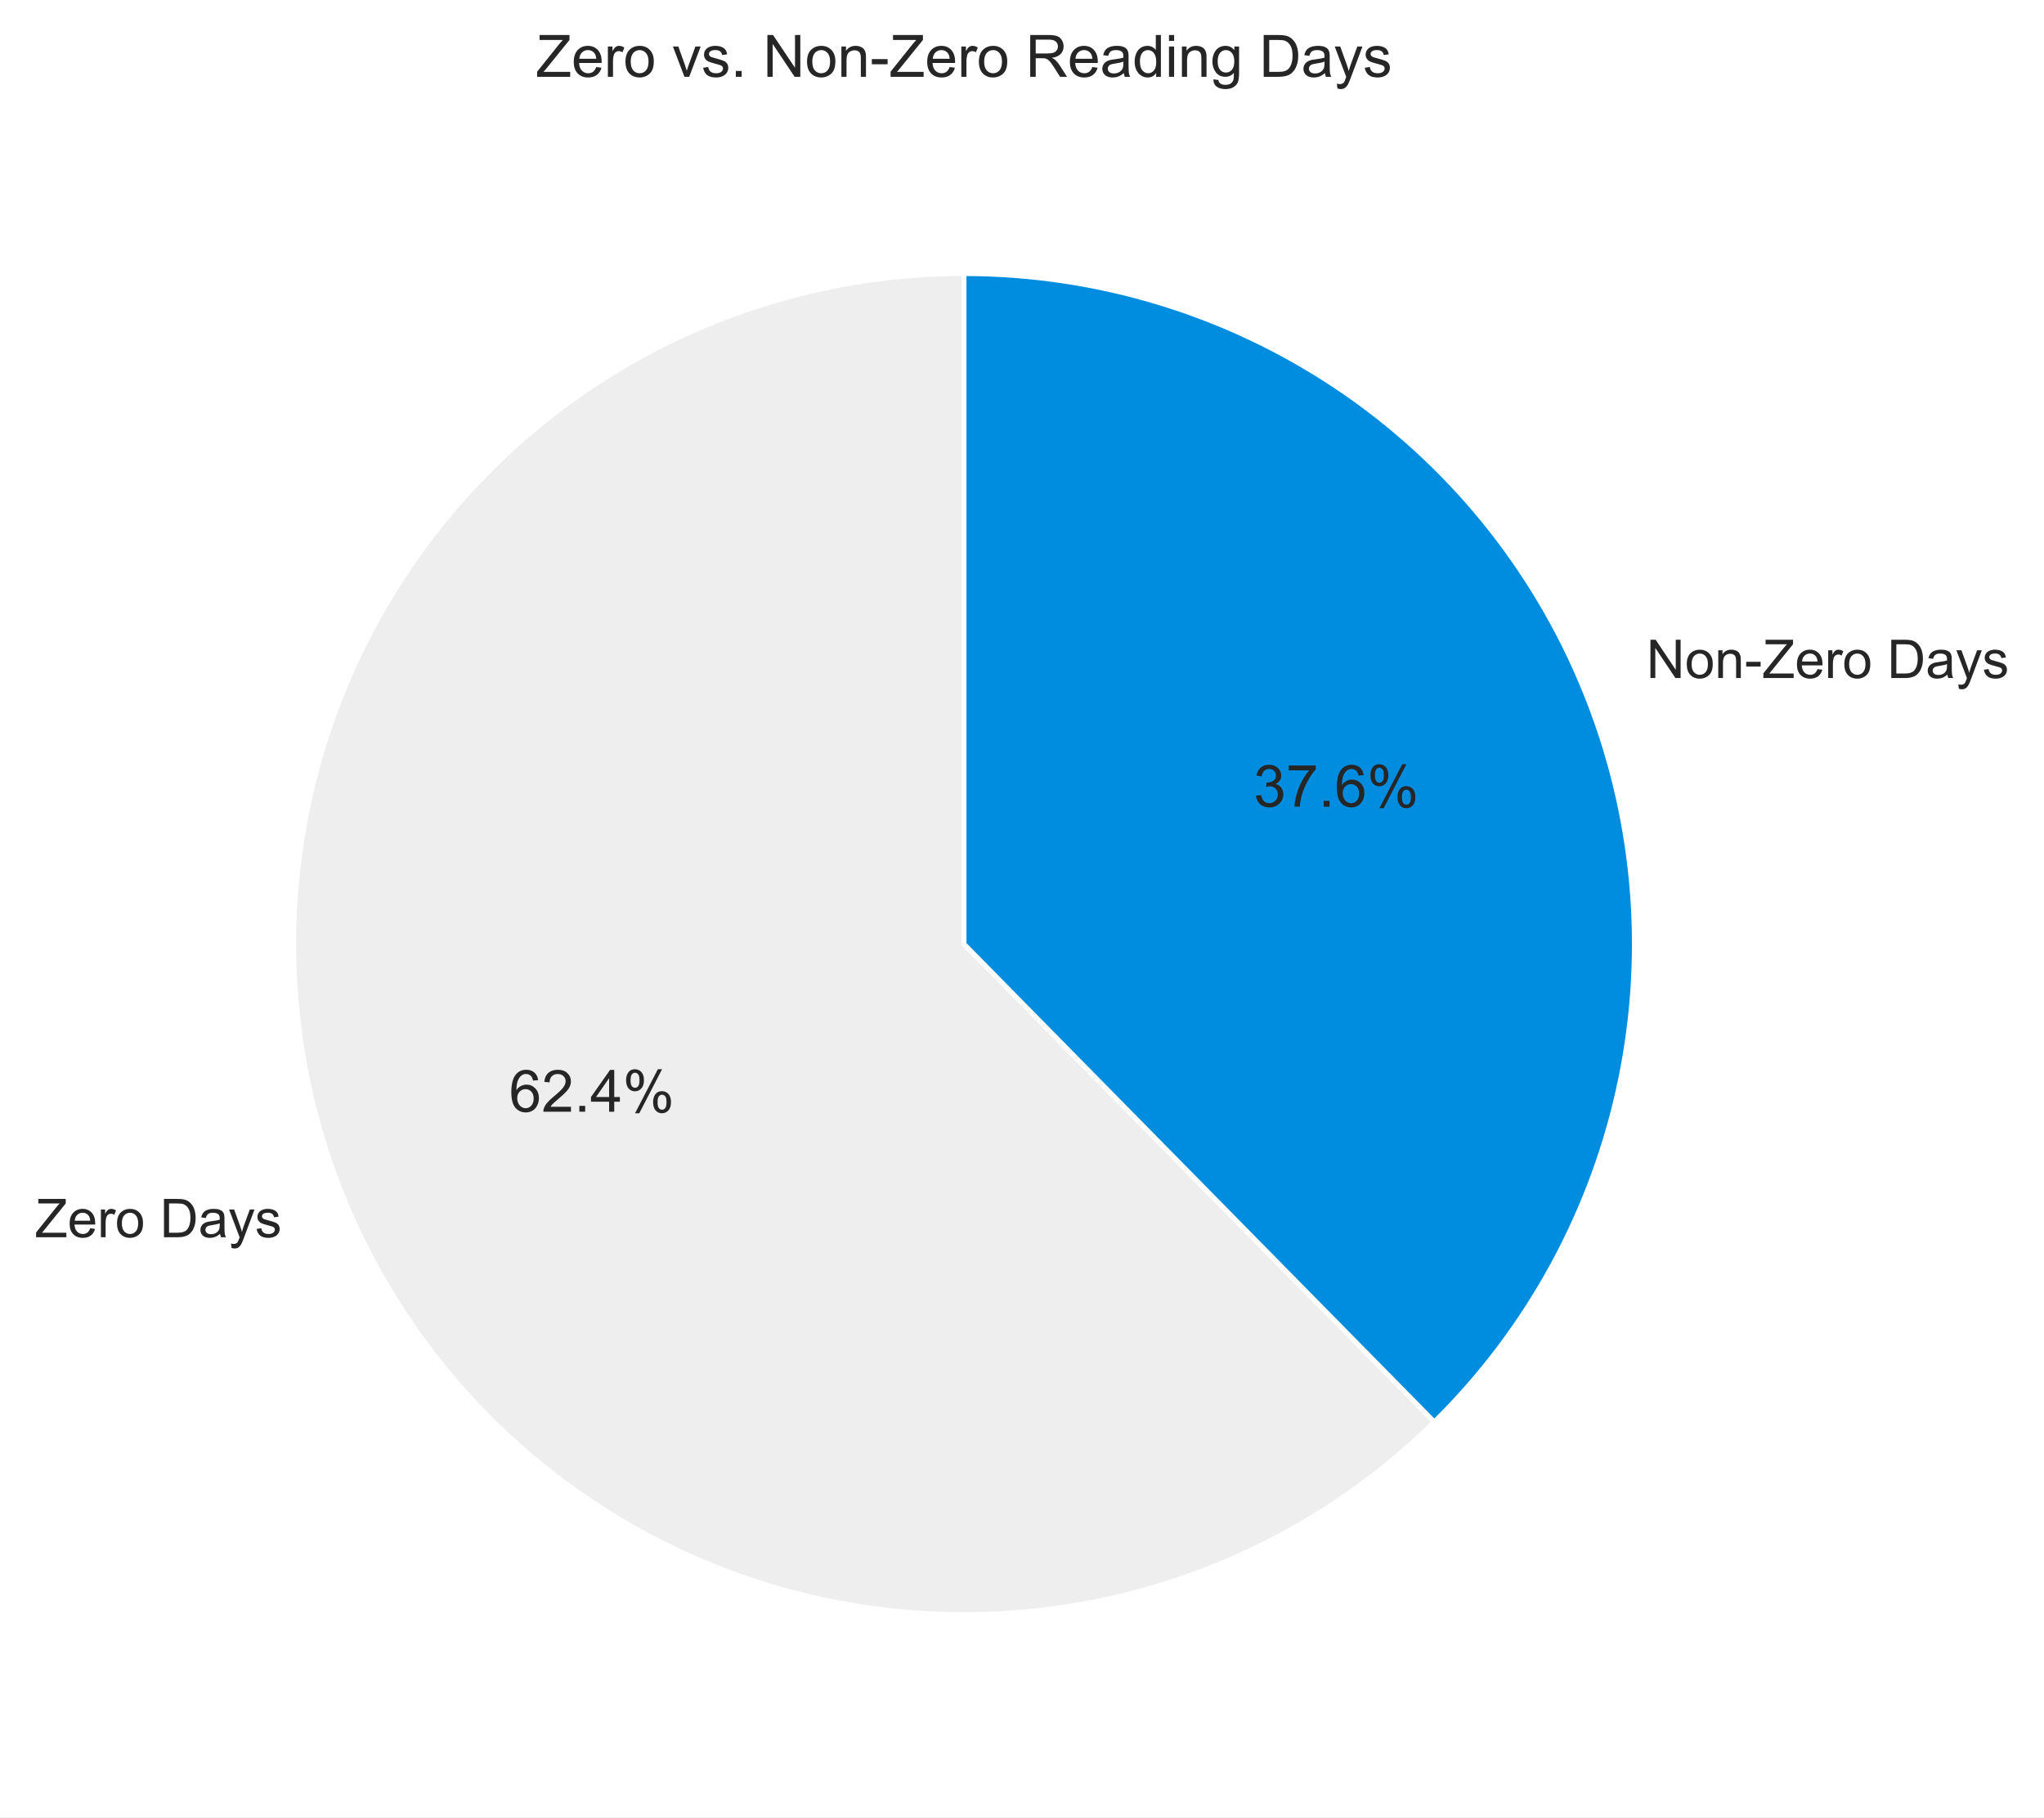
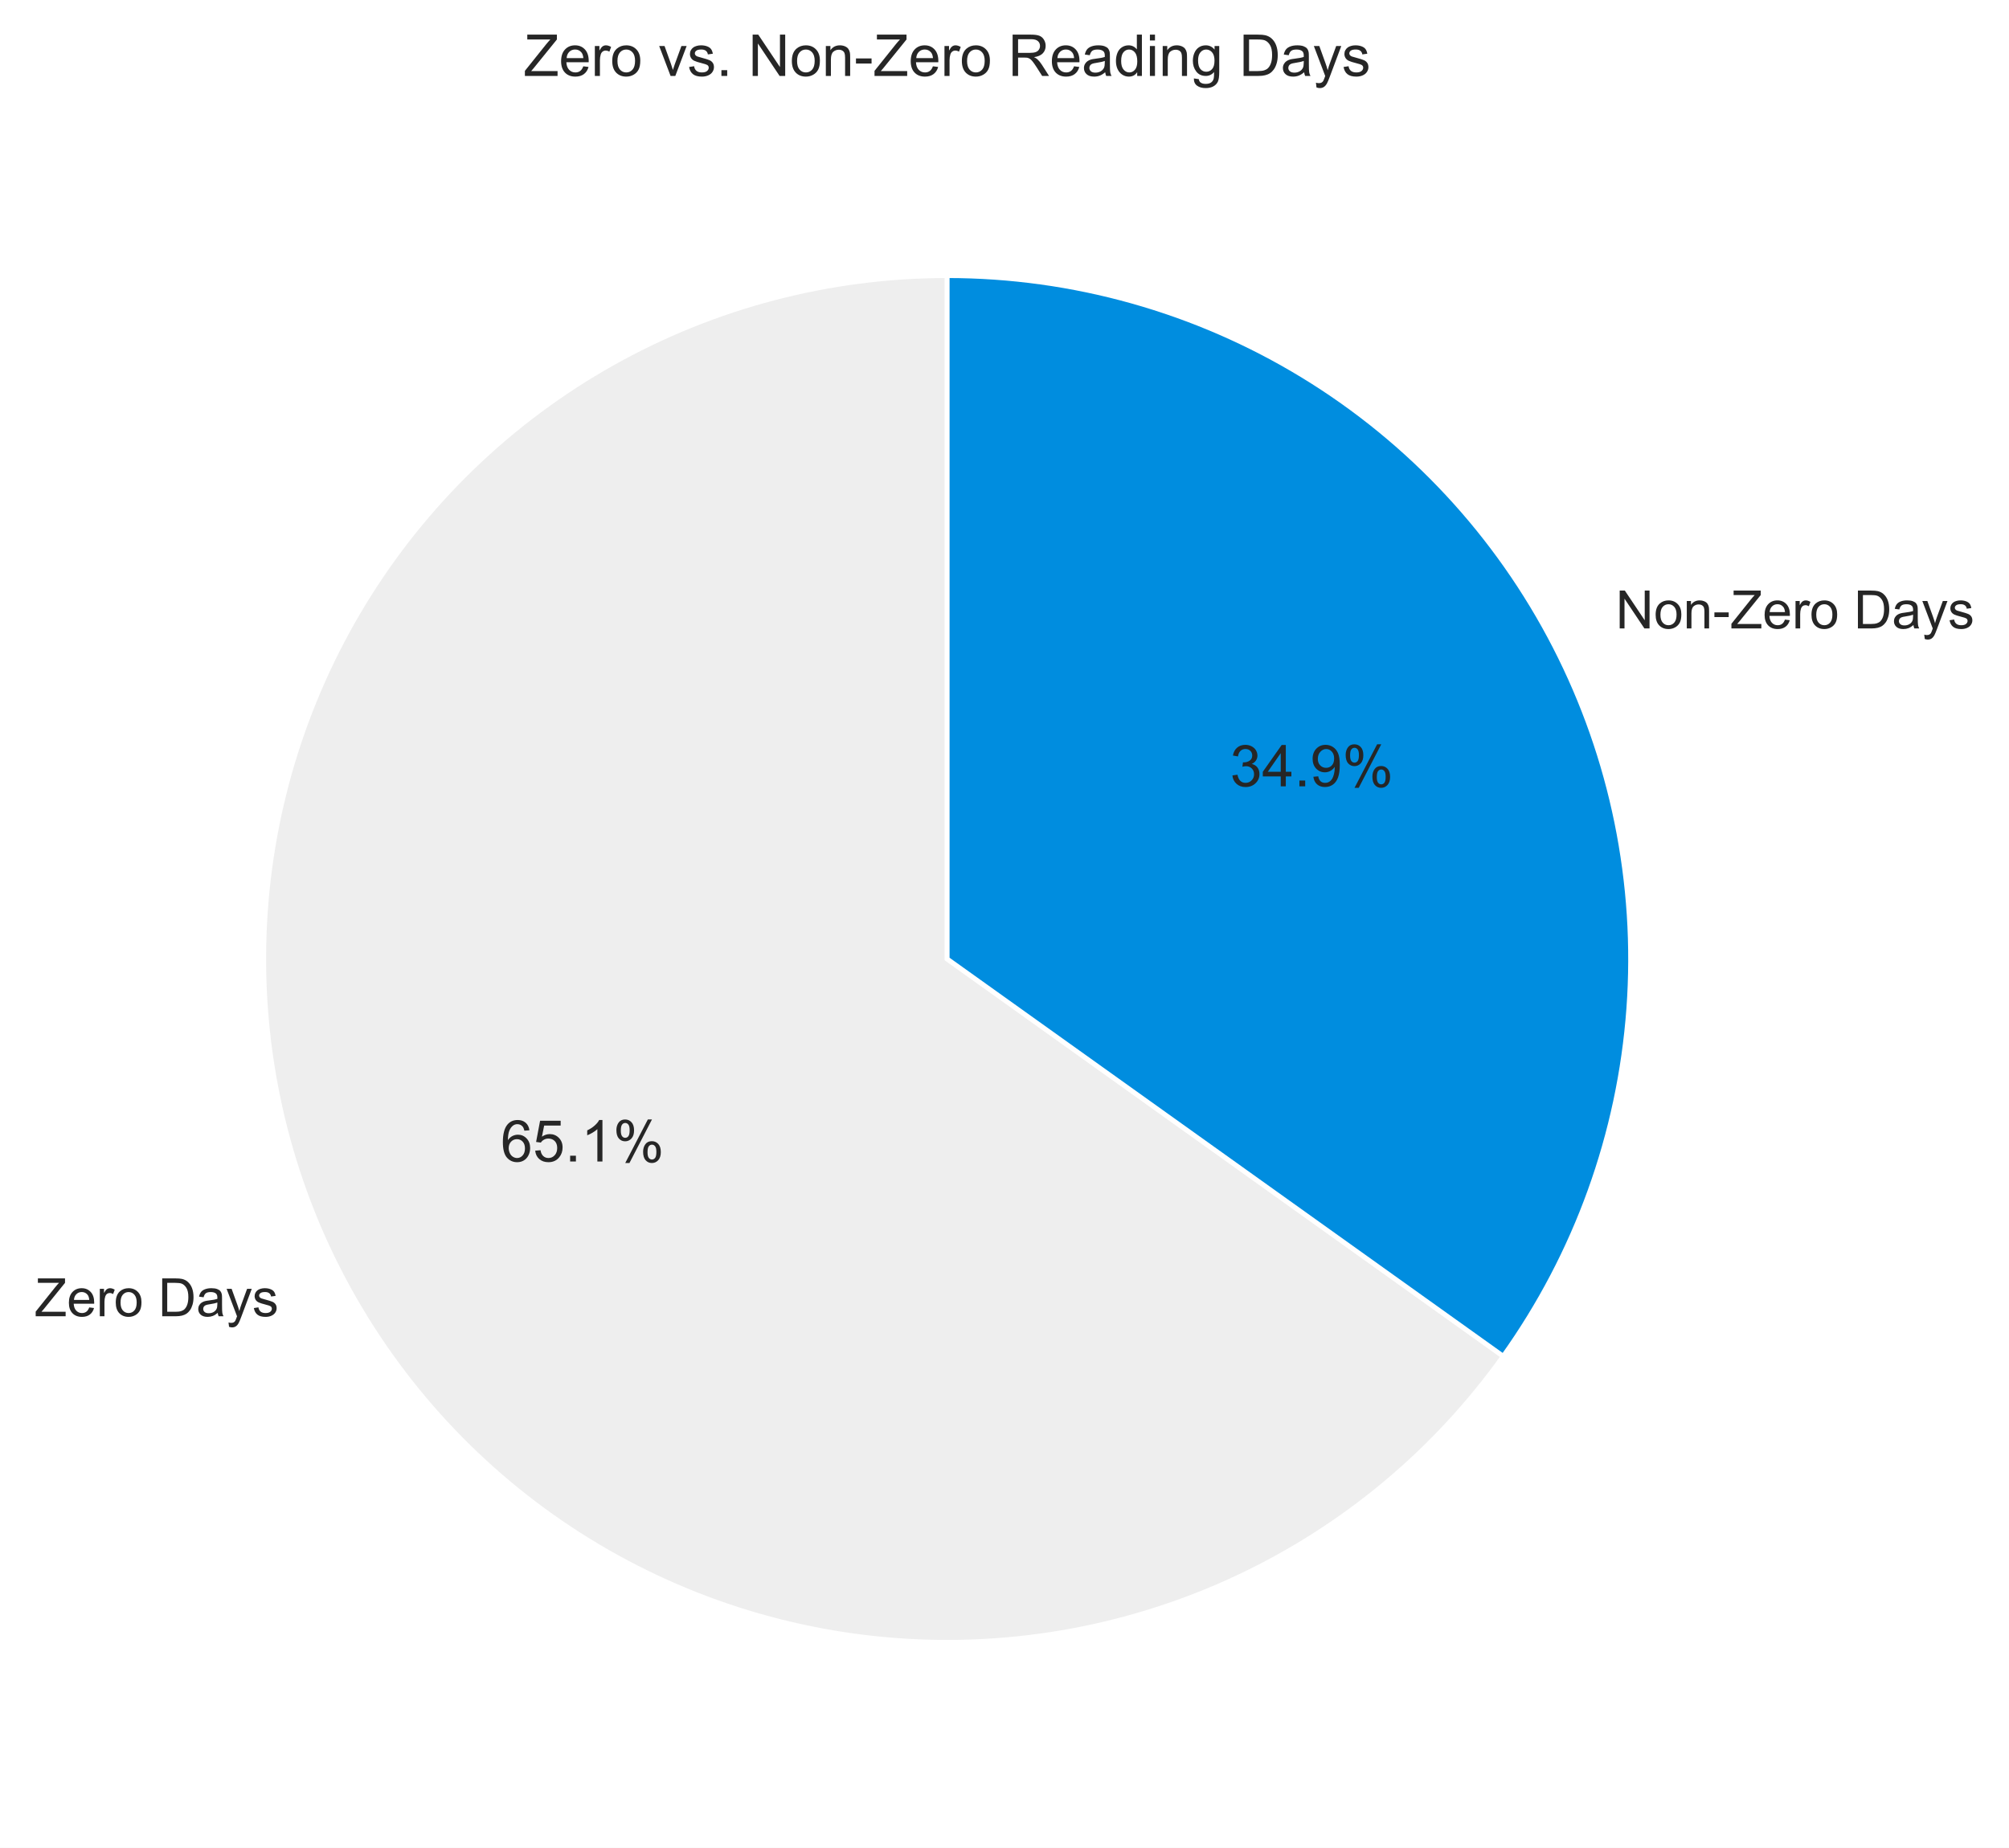
- <svg xmlns="http://www.w3.org/2000/svg" xmlns:xlink="http://www.w3.org/1999/xlink" width="420.348pt" height="373.625pt" viewBox="0 0 420.348 373.625" version="1.1">
+ <svg xmlns="http://www.w3.org/2000/svg" xmlns:xlink="http://www.w3.org/1999/xlink" width="417.664pt" height="384.209pt" viewBox="0 0 417.664 384.209" version="1.1">
  <defs>
    <style type="text/css">*{stroke-linejoin: round; stroke-linecap: butt}</style>
  </defs>
  <g id="figure_1">
    <g id="patch_1">
-       <path d="M 0 373.625  L 420.348 373.625  L 420.348 -0  L 0 -0  z " style="fill: #ffffff" />
+       <path d="M 0 384.209  L 417.664 384.209  L 417.664 0  L 0 0  z " style="fill: #ffffff" />
    </g>
    <g id="axes_1">
      <g id="matplotlib.axis_1" />
      <g id="matplotlib.axis_2" />
      <g id="patch_2">
-         <path d="M 198.254 56.253  C 175.63 56.253 153.35 61.822 133.388 72.467  C 113.425 83.113 96.387 98.51 83.781 117.297  C 71.176 136.083 63.386 157.687 61.103 180.195  C 58.82 202.703 62.112 225.431 70.689 246.366  C 79.265 267.301 92.865 285.806 110.283 300.244  C 127.701 314.681 148.409 324.61 170.572 329.153  C 192.734 333.696 215.678 332.714 237.372 326.295  C 259.066 319.875 278.849 308.212 294.97 292.34  L 198.254 194.107  z " style="fill: #eeeeee; stroke: #ffffff; stroke-linejoin: miter" />
+         <path d="M 196.912 57.311  C 172.555 57.311 148.602 63.574 127.362 75.497  C 106.122 87.419 88.301 104.606 75.615 125.399  C 62.93 146.192 55.801 169.902 54.917 194.243  C 54.033 218.584 59.423 242.748 70.567 264.407  C 81.711 286.065 98.239 304.499 118.558 317.931  C 138.877 331.362 162.312 339.346 186.605 341.113  C 210.898 342.88 235.242 338.371 257.291 328.02  C 279.34 317.67 298.361 301.822 312.521 282.004  L 196.912 199.399  z " style="fill: #eeeeee; stroke: #ffffff; stroke-linejoin: miter" />
      </g>
      <g id="patch_3">
-         <path d="M 294.97 292.34  C 314.462 273.149 327.807 248.585 333.3 221.789  C 338.793 194.993 336.188 167.16 325.818 141.848  C 315.449 116.537 297.778 94.875 275.064 79.635  C 252.35 64.394 225.607 56.253 198.254 56.253  L 198.254 194.107  z " style="fill: #008ddf; stroke: #ffffff; stroke-linejoin: miter" />
+         <path d="M 312.521 282.004  C 327.698 260.762 336.732 235.743 338.625 209.706  C 340.519 183.668 335.201 157.606 323.257 134.392  C 311.313 111.178 293.199 91.699 270.912 78.103  C 248.626 64.506 223.018 57.311 196.912 57.311  L 196.912 199.399  z " style="fill: #008ddf; stroke: #ffffff; stroke-linejoin: miter" />
      </g>
      <g id="text_1">
-         <g style="fill: #262626" transform="translate(7.2 254.3712) scale(0.11 -0.11)">
+         <g style="fill: #262626" transform="translate(7.2 273.6868) scale(0.11 -0.11)">
          <defs>
            <path id="ArialMT-5a" d="M 128 0  L 128 563  L 2475 3497  Q 2725 3809 2950 4041  L 394 4041  L 394 4581  L 3675 4581  L 3675 4041  L 1103 863  L 825 541  L 3750 541  L 3750 0  L 128 0  z " transform="scale(0.015625)" />
            <path id="ArialMT-65" d="M 2694 1069  L 3275 997  Q 3138 488 2766 206  Q 2394 -75 1816 -75  Q 1088 -75 661 373  Q 234 822 234 1631  Q 234 2469 665 2931  Q 1097 3394 1784 3394  Q 2450 3394 2872 2941  Q 3294 2488 3294 1666  Q 3294 1616 3291 1516  L 816 1516  Q 847 969 1125 678  Q 1403 388 1819 388  Q 2128 388 2347 550  Q 2566 713 2694 1069  z M 847 1978  L 2700 1978  Q 2663 2397 2488 2606  Q 2219 2931 1791 2931  Q 1403 2931 1139 2672  Q 875 2413 847 1978  z " transform="scale(0.015625)" />
            <path id="ArialMT-72" d="M 416 0  L 416 3319  L 922 3319  L 922 2816  Q 1116 3169 1280 3281  Q 1444 3394 1641 3394  Q 1925 3394 2219 3213  L 2025 2691  Q 1819 2813 1613 2813  Q 1428 2813 1281 2702  Q 1134 2591 1072 2394  Q 978 2094 978 1738  L 978 0  L 416 0  z " transform="scale(0.015625)" />
            <path id="ArialMT-6f" d="M 213 1659  Q 213 2581 725 3025  Q 1153 3394 1769 3394  Q 2453 3394 2887 2945  Q 3322 2497 3322 1706  Q 3322 1066 3130 698  Q 2938 331 2570 128  Q 2203 -75 1769 -75  Q 1072 -75 642 372  Q 213 819 213 1659  z M 791 1659  Q 791 1022 1069 705  Q 1347 388 1769 388  Q 2188 388 2466 706  Q 2744 1025 2744 1678  Q 2744 2294 2464 2611  Q 2184 2928 1769 2928  Q 1347 2928 1069 2612  Q 791 2297 791 1659  z " transform="scale(0.015625)" />
            <path id="ArialMT-20" transform="scale(0.015625)" />
            <path id="ArialMT-44" d="M 494 0  L 494 4581  L 2072 4581  Q 2606 4581 2888 4516  Q 3281 4425 3559 4188  Q 3922 3881 4101 3404  Q 4281 2928 4281 2316  Q 4281 1794 4159 1391  Q 4038 988 3847 723  Q 3656 459 3429 307  Q 3203 156 2883 78  Q 2563 0 2147 0  L 494 0  z M 1100 541  L 2078 541  Q 2531 541 2789 625  Q 3047 709 3200 863  Q 3416 1078 3536 1442  Q 3656 1806 3656 2325  Q 3656 3044 3420 3430  Q 3184 3816 2847 3947  Q 2603 4041 2063 4041  L 1100 4041  L 1100 541  z " transform="scale(0.015625)" />
            <path id="ArialMT-61" d="M 2588 409  Q 2275 144 1986 34  Q 1697 -75 1366 -75  Q 819 -75 525 192  Q 231 459 231 875  Q 231 1119 342 1320  Q 453 1522 633 1644  Q 813 1766 1038 1828  Q 1203 1872 1538 1913  Q 2219 1994 2541 2106  Q 2544 2222 2544 2253  Q 2544 2597 2384 2738  Q 2169 2928 1744 2928  Q 1347 2928 1158 2789  Q 969 2650 878 2297  L 328 2372  Q 403 2725 575 2942  Q 747 3159 1072 3276  Q 1397 3394 1825 3394  Q 2250 3394 2515 3294  Q 2781 3194 2906 3042  Q 3031 2891 3081 2659  Q 3109 2516 3109 2141  L 3109 1391  Q 3109 606 3145 398  Q 3181 191 3288 0  L 2700 0  Q 2613 175 2588 409  z M 2541 1666  Q 2234 1541 1622 1453  Q 1275 1403 1131 1340  Q 988 1278 909 1158  Q 831 1038 831 891  Q 831 666 1001 516  Q 1172 366 1500 366  Q 1825 366 2078 508  Q 2331 650 2450 897  Q 2541 1088 2541 1459  L 2541 1666  z " transform="scale(0.015625)" />
            <path id="ArialMT-79" d="M 397 -1278  L 334 -750  Q 519 -800 656 -800  Q 844 -800 956 -737  Q 1069 -675 1141 -563  Q 1194 -478 1313 -144  Q 1328 -97 1363 -6  L 103 3319  L 709 3319  L 1400 1397  Q 1534 1031 1641 628  Q 1738 1016 1872 1384  L 2581 3319  L 3144 3319  L 1881 -56  Q 1678 -603 1566 -809  Q 1416 -1088 1222 -1217  Q 1028 -1347 759 -1347  Q 597 -1347 397 -1278  z " transform="scale(0.015625)" />
            <path id="ArialMT-73" d="M 197 991  L 753 1078  Q 800 744 1014 566  Q 1228 388 1613 388  Q 2000 388 2187 545  Q 2375 703 2375 916  Q 2375 1106 2209 1216  Q 2094 1291 1634 1406  Q 1016 1563 777 1677  Q 538 1791 414 1992  Q 291 2194 291 2438  Q 291 2659 392 2848  Q 494 3038 669 3163  Q 800 3259 1026 3326  Q 1253 3394 1513 3394  Q 1903 3394 2198 3281  Q 2494 3169 2634 2976  Q 2775 2784 2828 2463  L 2278 2388  Q 2241 2644 2061 2787  Q 1881 2931 1553 2931  Q 1166 2931 1000 2803  Q 834 2675 834 2503  Q 834 2394 903 2306  Q 972 2216 1119 2156  Q 1203 2125 1616 2013  Q 2213 1853 2448 1751  Q 2684 1650 2818 1456  Q 2953 1263 2953 975  Q 2953 694 2789 445  Q 2625 197 2315 61  Q 2006 -75 1616 -75  Q 969 -75 630 194  Q 291 463 197 991  z " transform="scale(0.015625)" />
          </defs>
          <use xlink:href="#ArialMT-5a" />
          <use xlink:href="#ArialMT-65" x="61.084" />
          <use xlink:href="#ArialMT-72" x="116.699" />
          <use xlink:href="#ArialMT-6f" x="150" />
          <use xlink:href="#ArialMT-20" x="205.615" />
          <use xlink:href="#ArialMT-44" x="233.398" />
          <use xlink:href="#ArialMT-61" x="305.615" />
          <use xlink:href="#ArialMT-79" x="361.23" />
          <use xlink:href="#ArialMT-73" x="411.23" />
        </g>
      </g>
      <g id="text_2">
-         <g style="fill: #262626" transform="translate(104.7029 228.5647) scale(0.12 -0.12)">
+         <g style="fill: #262626" transform="translate(104.0929 241.506) scale(0.12 -0.12)">
          <defs>
            <path id="ArialMT-36" d="M 3184 3459  L 2625 3416  Q 2550 3747 2413 3897  Q 2184 4138 1850 4138  Q 1581 4138 1378 3988  Q 1113 3794 959 3422  Q 806 3050 800 2363  Q 1003 2672 1297 2822  Q 1591 2972 1913 2972  Q 2475 2972 2870 2558  Q 3266 2144 3266 1488  Q 3266 1056 3080 686  Q 2894 316 2569 119  Q 2244 -78 1831 -78  Q 1128 -78 684 439  Q 241 956 241 2144  Q 241 3472 731 4075  Q 1159 4600 1884 4600  Q 2425 4600 2770 4297  Q 3116 3994 3184 3459  z M 888 1484  Q 888 1194 1011 928  Q 1134 663 1356 523  Q 1578 384 1822 384  Q 2178 384 2434 671  Q 2691 959 2691 1453  Q 2691 1928 2437 2201  Q 2184 2475 1800 2475  Q 1419 2475 1153 2201  Q 888 1928 888 1484  z " transform="scale(0.015625)" />
-             <path id="ArialMT-32" d="M 3222 541  L 3222 0  L 194 0  Q 188 203 259 391  Q 375 700 629 1000  Q 884 1300 1366 1694  Q 2113 2306 2375 2664  Q 2638 3022 2638 3341  Q 2638 3675 2398 3904  Q 2159 4134 1775 4134  Q 1369 4134 1125 3890  Q 881 3647 878 3216  L 300 3275  Q 359 3922 746 4261  Q 1134 4600 1788 4600  Q 2447 4600 2831 4234  Q 3216 3869 3216 3328  Q 3216 3053 3103 2787  Q 2991 2522 2730 2228  Q 2469 1934 1863 1422  Q 1356 997 1212 845  Q 1069 694 975 541  L 3222 541  z " transform="scale(0.015625)" />
+             <path id="ArialMT-35" d="M 266 1200  L 856 1250  Q 922 819 1161 601  Q 1400 384 1738 384  Q 2144 384 2425 690  Q 2706 997 2706 1503  Q 2706 1984 2436 2262  Q 2166 2541 1728 2541  Q 1456 2541 1237 2417  Q 1019 2294 894 2097  L 366 2166  L 809 4519  L 3088 4519  L 3088 3981  L 1259 3981  L 1013 2750  Q 1425 3038 1878 3038  Q 2478 3038 2890 2622  Q 3303 2206 3303 1553  Q 3303 931 2941 478  Q 2500 -78 1738 -78  Q 1113 -78 717 272  Q 322 622 266 1200  z " transform="scale(0.015625)" />
            <path id="ArialMT-2e" d="M 581 0  L 581 641  L 1222 641  L 1222 0  L 581 0  z " transform="scale(0.015625)" />
-             <path id="ArialMT-34" d="M 2069 0  L 2069 1097  L 81 1097  L 81 1613  L 2172 4581  L 2631 4581  L 2631 1613  L 3250 1613  L 3250 1097  L 2631 1097  L 2631 0  L 2069 0  z M 2069 1613  L 2069 3678  L 634 1613  L 2069 1613  z " transform="scale(0.015625)" />
+             <path id="ArialMT-31" d="M 2384 0  L 1822 0  L 1822 3584  Q 1619 3391 1289 3197  Q 959 3003 697 2906  L 697 3450  Q 1169 3672 1522 3987  Q 1875 4303 2022 4600  L 2384 4600  L 2384 0  z " transform="scale(0.015625)" />
            <path id="ArialMT-25" d="M 372 3481  Q 372 3972 619 4315  Q 866 4659 1334 4659  Q 1766 4659 2048 4351  Q 2331 4044 2331 3447  Q 2331 2866 2045 2552  Q 1759 2238 1341 2238  Q 925 2238 648 2547  Q 372 2856 372 3481  z M 1350 4272  Q 1141 4272 1002 4090  Q 863 3909 863 3425  Q 863 2984 1003 2804  Q 1144 2625 1350 2625  Q 1563 2625 1702 2806  Q 1841 2988 1841 3469  Q 1841 3913 1700 4092  Q 1559 4272 1350 4272  z M 1353 -169  L 3859 4659  L 4316 4659  L 1819 -169  L 1353 -169  z M 3334 1075  Q 3334 1569 3581 1911  Q 3828 2253 4300 2253  Q 4731 2253 5014 1945  Q 5297 1638 5297 1041  Q 5297 459 5011 145  Q 4725 -169 4303 -169  Q 3888 -169 3611 142  Q 3334 453 3334 1075  z M 4316 1866  Q 4103 1866 3964 1684  Q 3825 1503 3825 1019  Q 3825 581 3965 400  Q 4106 219 4313 219  Q 4528 219 4667 400  Q 4806 581 4806 1063  Q 4806 1506 4665 1686  Q 4525 1866 4316 1866  z " transform="scale(0.015625)" />
          </defs>
          <use xlink:href="#ArialMT-36" />
-           <use xlink:href="#ArialMT-32" x="55.615" />
+           <use xlink:href="#ArialMT-35" x="55.615" />
          <use xlink:href="#ArialMT-2e" x="111.23" />
-           <use xlink:href="#ArialMT-34" x="139.014" />
+           <use xlink:href="#ArialMT-31" x="139.014" />
          <use xlink:href="#ArialMT-25" x="194.629" />
        </g>
      </g>
      <g id="text_3">
-         <g style="fill: #262626" transform="translate(338.575 139.4015) scale(0.11 -0.11)">
+         <g style="fill: #262626" transform="translate(335.8911 130.6704) scale(0.11 -0.11)">
          <defs>
            <path id="ArialMT-4e" d="M 488 0  L 488 4581  L 1109 4581  L 3516 984  L 3516 4581  L 4097 4581  L 4097 0  L 3475 0  L 1069 3600  L 1069 0  L 488 0  z " transform="scale(0.015625)" />
            <path id="ArialMT-6e" d="M 422 0  L 422 3319  L 928 3319  L 928 2847  Q 1294 3394 1984 3394  Q 2284 3394 2536 3286  Q 2788 3178 2913 3003  Q 3038 2828 3088 2588  Q 3119 2431 3119 2041  L 3119 0  L 2556 0  L 2556 2019  Q 2556 2363 2490 2533  Q 2425 2703 2258 2804  Q 2091 2906 1866 2906  Q 1506 2906 1245 2678  Q 984 2450 984 1813  L 984 0  L 422 0  z " transform="scale(0.015625)" />
            <path id="ArialMT-2d" d="M 203 1375  L 203 1941  L 1931 1941  L 1931 1375  L 203 1375  z " transform="scale(0.015625)" />
          </defs>
          <use xlink:href="#ArialMT-4e" />
          <use xlink:href="#ArialMT-6f" x="72.217" />
          <use xlink:href="#ArialMT-6e" x="127.832" />
          <use xlink:href="#ArialMT-2d" x="183.447" />
          <use xlink:href="#ArialMT-5a" x="216.748" />
          <use xlink:href="#ArialMT-65" x="277.832" />
          <use xlink:href="#ArialMT-72" x="333.447" />
          <use xlink:href="#ArialMT-6f" x="366.748" />
          <use xlink:href="#ArialMT-20" x="422.363" />
          <use xlink:href="#ArialMT-44" x="450.146" />
          <use xlink:href="#ArialMT-61" x="522.363" />
          <use xlink:href="#ArialMT-79" x="577.979" />
          <use xlink:href="#ArialMT-73" x="627.979" />
        </g>
      </g>
      <g id="text_4">
-         <g style="fill: #262626" transform="translate(257.7807 165.854) scale(0.12 -0.12)">
+         <g style="fill: #262626" transform="translate(255.7068 163.4971) scale(0.12 -0.12)">
          <defs>
            <path id="ArialMT-33" d="M 269 1209  L 831 1284  Q 928 806 1161 595  Q 1394 384 1728 384  Q 2125 384 2398 659  Q 2672 934 2672 1341  Q 2672 1728 2419 1979  Q 2166 2231 1775 2231  Q 1616 2231 1378 2169  L 1441 2663  Q 1497 2656 1531 2656  Q 1891 2656 2178 2843  Q 2466 3031 2466 3422  Q 2466 3731 2256 3934  Q 2047 4138 1716 4138  Q 1388 4138 1169 3931  Q 950 3725 888 3313  L 325 3413  Q 428 3978 793 4289  Q 1159 4600 1703 4600  Q 2078 4600 2393 4439  Q 2709 4278 2876 4000  Q 3044 3722 3044 3409  Q 3044 3113 2884 2869  Q 2725 2625 2413 2481  Q 2819 2388 3044 2092  Q 3269 1797 3269 1353  Q 3269 753 2831 336  Q 2394 -81 1725 -81  Q 1122 -81 723 278  Q 325 638 269 1209  z " transform="scale(0.015625)" />
-             <path id="ArialMT-37" d="M 303 3981  L 303 4522  L 3269 4522  L 3269 4084  Q 2831 3619 2401 2847  Q 1972 2075 1738 1259  Q 1569 684 1522 0  L 944 0  Q 953 541 1156 1306  Q 1359 2072 1739 2783  Q 2119 3494 2547 3981  L 303 3981  z " transform="scale(0.015625)" />
+             <path id="ArialMT-34" d="M 2069 0  L 2069 1097  L 81 1097  L 81 1613  L 2172 4581  L 2631 4581  L 2631 1613  L 3250 1613  L 3250 1097  L 2631 1097  L 2631 0  L 2069 0  z M 2069 1613  L 2069 3678  L 634 1613  L 2069 1613  z " transform="scale(0.015625)" />
+             <path id="ArialMT-39" d="M 350 1059  L 891 1109  Q 959 728 1153 556  Q 1347 384 1650 384  Q 1909 384 2104 503  Q 2300 622 2425 820  Q 2550 1019 2634 1356  Q 2719 1694 2719 2044  Q 2719 2081 2716 2156  Q 2547 1888 2255 1720  Q 1963 1553 1622 1553  Q 1053 1553 659 1965  Q 266 2378 266 3053  Q 266 3750 677 4175  Q 1088 4600 1706 4600  Q 2153 4600 2523 4359  Q 2894 4119 3086 3673  Q 3278 3228 3278 2384  Q 3278 1506 3087 986  Q 2897 466 2520 194  Q 2144 -78 1638 -78  Q 1100 -78 759 220  Q 419 519 350 1059  z M 2653 3081  Q 2653 3566 2395 3850  Q 2138 4134 1775 4134  Q 1400 4134 1122 3828  Q 844 3522 844 3034  Q 844 2597 1108 2323  Q 1372 2050 1759 2050  Q 2150 2050 2401 2323  Q 2653 2597 2653 3081  z " transform="scale(0.015625)" />
          </defs>
          <use xlink:href="#ArialMT-33" />
-           <use xlink:href="#ArialMT-37" x="55.615" />
+           <use xlink:href="#ArialMT-34" x="55.615" />
          <use xlink:href="#ArialMT-2e" x="111.23" />
-           <use xlink:href="#ArialMT-36" x="139.014" />
+           <use xlink:href="#ArialMT-39" x="139.014" />
          <use xlink:href="#ArialMT-25" x="194.629" />
        </g>
      </g>
      <g id="text_5">
-         <g style="fill: #262626" transform="translate(110.2252 15.78937) scale(0.12 -0.12)">
+         <g style="fill: #262626" transform="translate(108.8833 15.78937) scale(0.12 -0.12)">
          <defs>
            <path id="ArialMT-76" d="M 1344 0  L 81 3319  L 675 3319  L 1388 1331  Q 1503 1009 1600 663  Q 1675 925 1809 1294  L 2547 3319  L 3125 3319  L 1869 0  L 1344 0  z " transform="scale(0.015625)" />
            <path id="ArialMT-52" d="M 503 0  L 503 4581  L 2534 4581  Q 3147 4581 3465 4457  Q 3784 4334 3975 4021  Q 4166 3709 4166 3331  Q 4166 2844 3850 2509  Q 3534 2175 2875 2084  Q 3116 1969 3241 1856  Q 3506 1613 3744 1247  L 4541 0  L 3778 0  L 3172 953  Q 2906 1366 2734 1584  Q 2563 1803 2427 1890  Q 2291 1978 2150 2013  Q 2047 2034 1813 2034  L 1109 2034  L 1109 0  L 503 0  z M 1109 2559  L 2413 2559  Q 2828 2559 3062 2645  Q 3297 2731 3419 2920  Q 3541 3109 3541 3331  Q 3541 3656 3305 3865  Q 3069 4075 2559 4075  L 1109 4075  L 1109 2559  z " transform="scale(0.015625)" />
            <path id="ArialMT-64" d="M 2575 0  L 2575 419  Q 2259 -75 1647 -75  Q 1250 -75 917 144  Q 584 363 401 755  Q 219 1147 219 1656  Q 219 2153 384 2558  Q 550 2963 881 3178  Q 1213 3394 1622 3394  Q 1922 3394 2156 3267  Q 2391 3141 2538 2938  L 2538 4581  L 3097 4581  L 3097 0  L 2575 0  z M 797 1656  Q 797 1019 1065 703  Q 1334 388 1700 388  Q 2069 388 2326 689  Q 2584 991 2584 1609  Q 2584 2291 2321 2609  Q 2059 2928 1675 2928  Q 1300 2928 1048 2622  Q 797 2316 797 1656  z " transform="scale(0.015625)" />
            <path id="ArialMT-69" d="M 425 3934  L 425 4581  L 988 4581  L 988 3934  L 425 3934  z M 425 0  L 425 3319  L 988 3319  L 988 0  L 425 0  z " transform="scale(0.015625)" />
            <path id="ArialMT-67" d="M 319 -275  L 866 -356  Q 900 -609 1056 -725  Q 1266 -881 1628 -881  Q 2019 -881 2231 -725  Q 2444 -569 2519 -288  Q 2563 -116 2559 434  Q 2191 0 1641 0  Q 956 0 581 494  Q 206 988 206 1678  Q 206 2153 378 2554  Q 550 2956 876 3175  Q 1203 3394 1644 3394  Q 2231 3394 2613 2919  L 2613 3319  L 3131 3319  L 3131 450  Q 3131 -325 2973 -648  Q 2816 -972 2473 -1159  Q 2131 -1347 1631 -1347  Q 1038 -1347 672 -1080  Q 306 -813 319 -275  z M 784 1719  Q 784 1066 1043 766  Q 1303 466 1694 466  Q 2081 466 2343 764  Q 2606 1063 2606 1700  Q 2606 2309 2336 2618  Q 2066 2928 1684 2928  Q 1309 2928 1046 2623  Q 784 2319 784 1719  z " transform="scale(0.015625)" />
          </defs>
          <use xlink:href="#ArialMT-5a" />
          <use xlink:href="#ArialMT-65" x="61.084" />
          <use xlink:href="#ArialMT-72" x="116.699" />
          <use xlink:href="#ArialMT-6f" x="150" />
          <use xlink:href="#ArialMT-20" x="205.615" />
          <use xlink:href="#ArialMT-76" x="233.398" />
          <use xlink:href="#ArialMT-73" x="283.398" />
          <use xlink:href="#ArialMT-2e" x="333.398" />
          <use xlink:href="#ArialMT-20" x="361.182" />
          <use xlink:href="#ArialMT-4e" x="388.965" />
          <use xlink:href="#ArialMT-6f" x="461.182" />
          <use xlink:href="#ArialMT-6e" x="516.797" />
          <use xlink:href="#ArialMT-2d" x="572.412" />
          <use xlink:href="#ArialMT-5a" x="605.713" />
          <use xlink:href="#ArialMT-65" x="666.797" />
          <use xlink:href="#ArialMT-72" x="722.412" />
          <use xlink:href="#ArialMT-6f" x="755.713" />
          <use xlink:href="#ArialMT-20" x="811.328" />
          <use xlink:href="#ArialMT-52" x="839.111" />
          <use xlink:href="#ArialMT-65" x="911.328" />
          <use xlink:href="#ArialMT-61" x="966.943" />
          <use xlink:href="#ArialMT-64" x="1022.559" />
          <use xlink:href="#ArialMT-69" x="1078.174" />
          <use xlink:href="#ArialMT-6e" x="1100.391" />
          <use xlink:href="#ArialMT-67" x="1156.006" />
          <use xlink:href="#ArialMT-20" x="1211.621" />
          <use xlink:href="#ArialMT-44" x="1239.404" />
          <use xlink:href="#ArialMT-61" x="1311.621" />
          <use xlink:href="#ArialMT-79" x="1367.236" />
          <use xlink:href="#ArialMT-73" x="1417.236" />
        </g>
      </g>
    </g>
  </g>
</svg>
